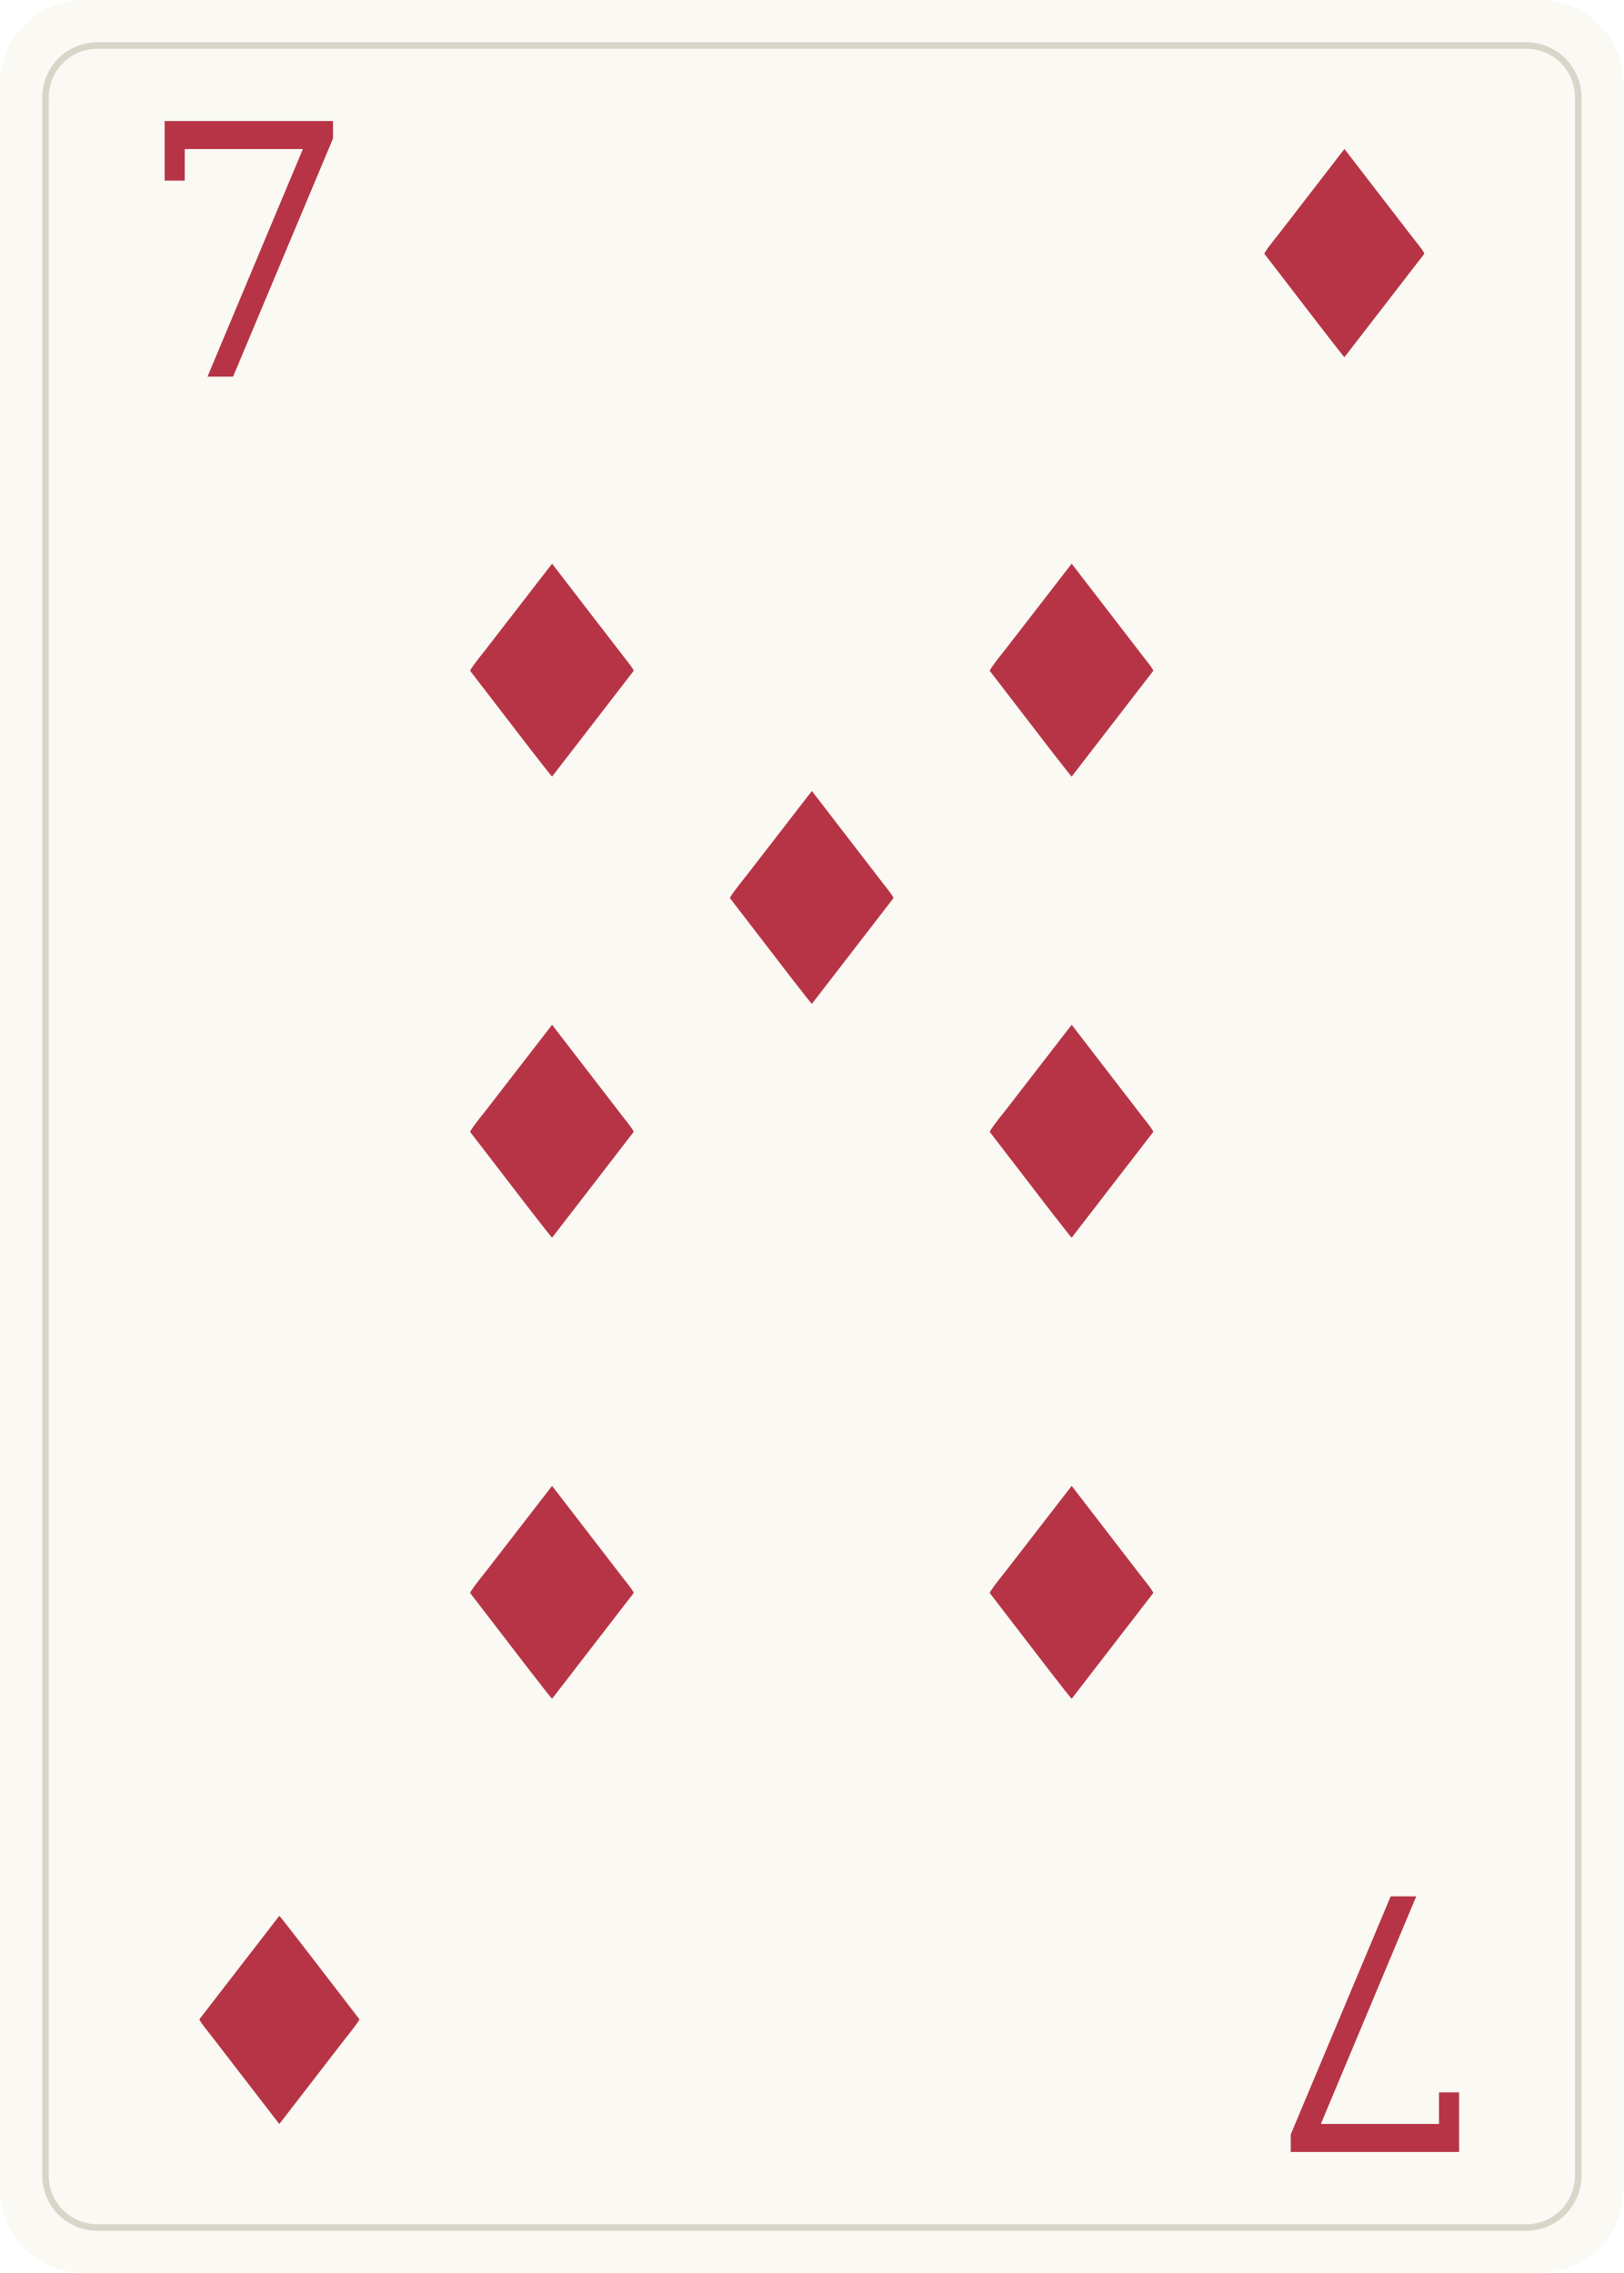
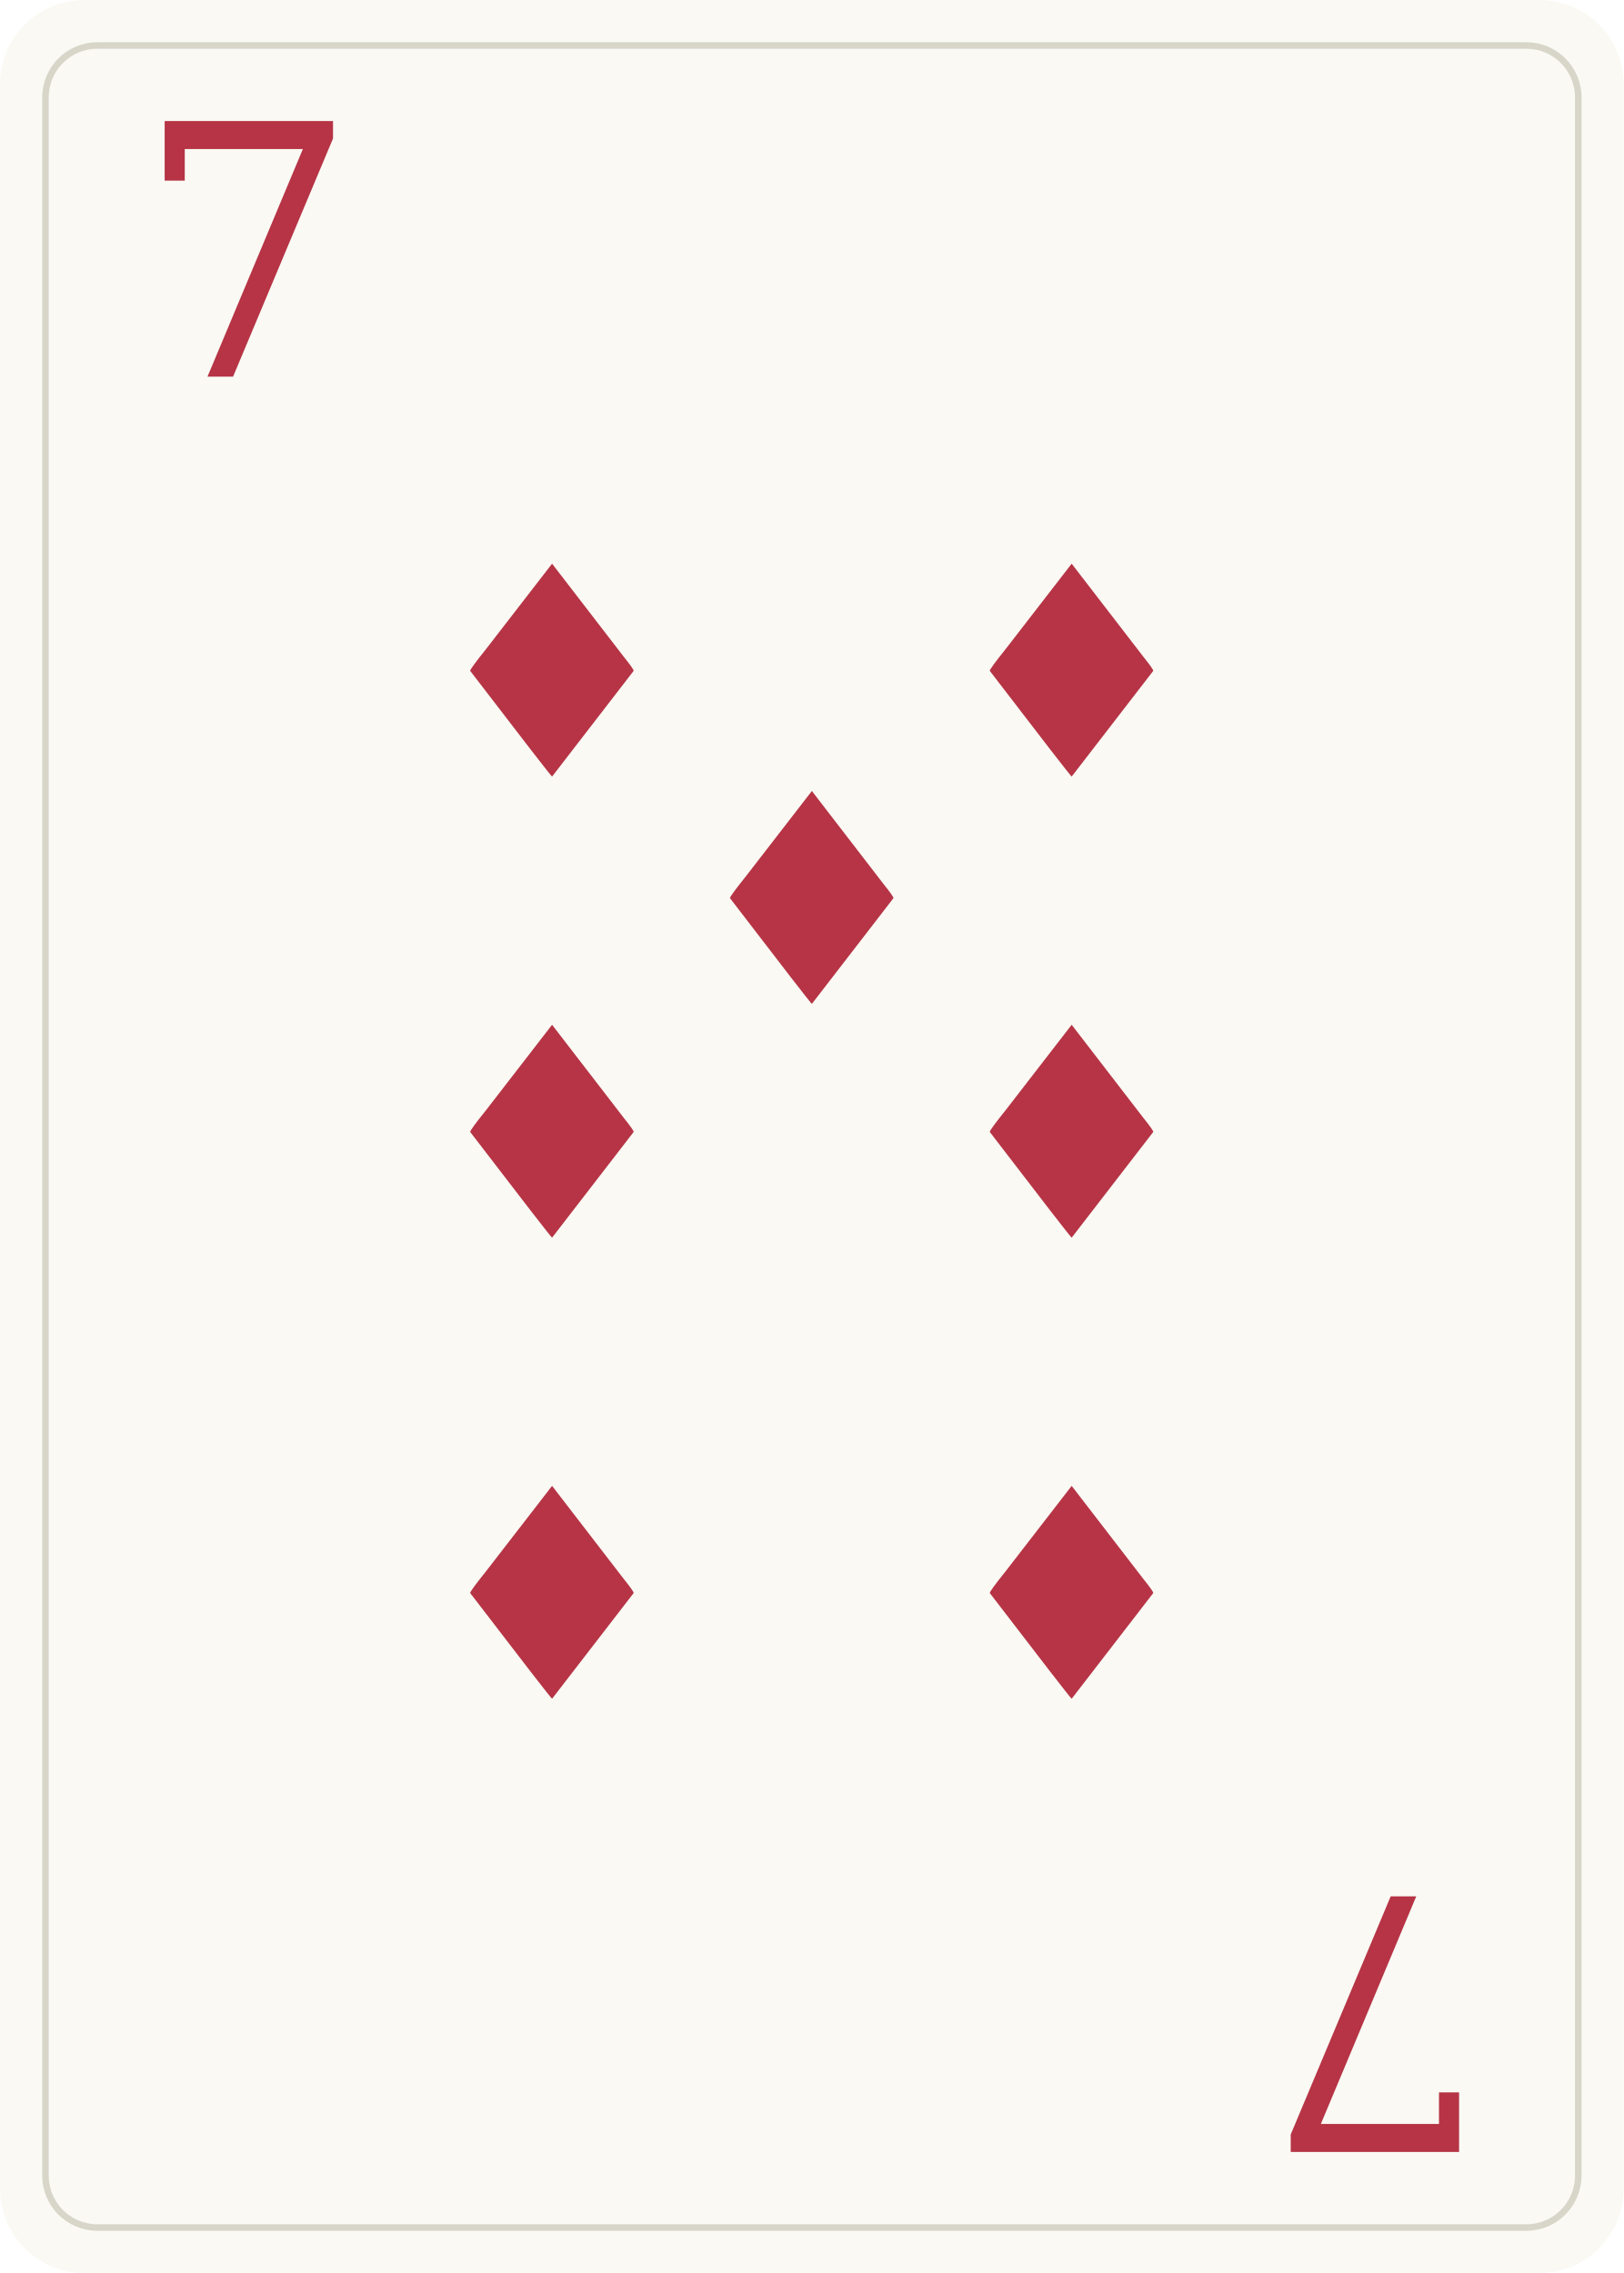
<svg xmlns="http://www.w3.org/2000/svg" width="250" height="350" viewBox="0 0 250 350">
  <rect width="250" height="350" rx="13" fill="#faf9f4" />
  <rect x="7" y="7" width="236" height="336" rx="8" fill="none" stroke="#d7d6c9" />
  <g fill="#b63445" font-family="Georgia,DejaVu Serif,serif" text-anchor="middle">
    <text x="38" y="58" font-size="54">7</text>
-     <text x="207" y="55" font-size="44">♦</text>
    <g transform="rotate(180 125 175)">
      <text x="38" y="58" font-size="54">7</text>
-       <text x="207" y="55" font-size="44">♦</text>
    </g>
    <text x="85" y="104" dominant-baseline="central" font-size="45">♦</text>
    <text x="165" y="104" dominant-baseline="central" font-size="45">♦</text>
    <text x="125" y="139" dominant-baseline="central" font-size="45">♦</text>
    <text x="85" y="175" dominant-baseline="central" font-size="45">♦</text>
    <text x="165" y="175" dominant-baseline="central" font-size="45">♦</text>
    <text x="85" y="246" dominant-baseline="central" font-size="45">♦</text>
    <text x="165" y="246" dominant-baseline="central" font-size="45">♦</text>
  </g>
</svg>
